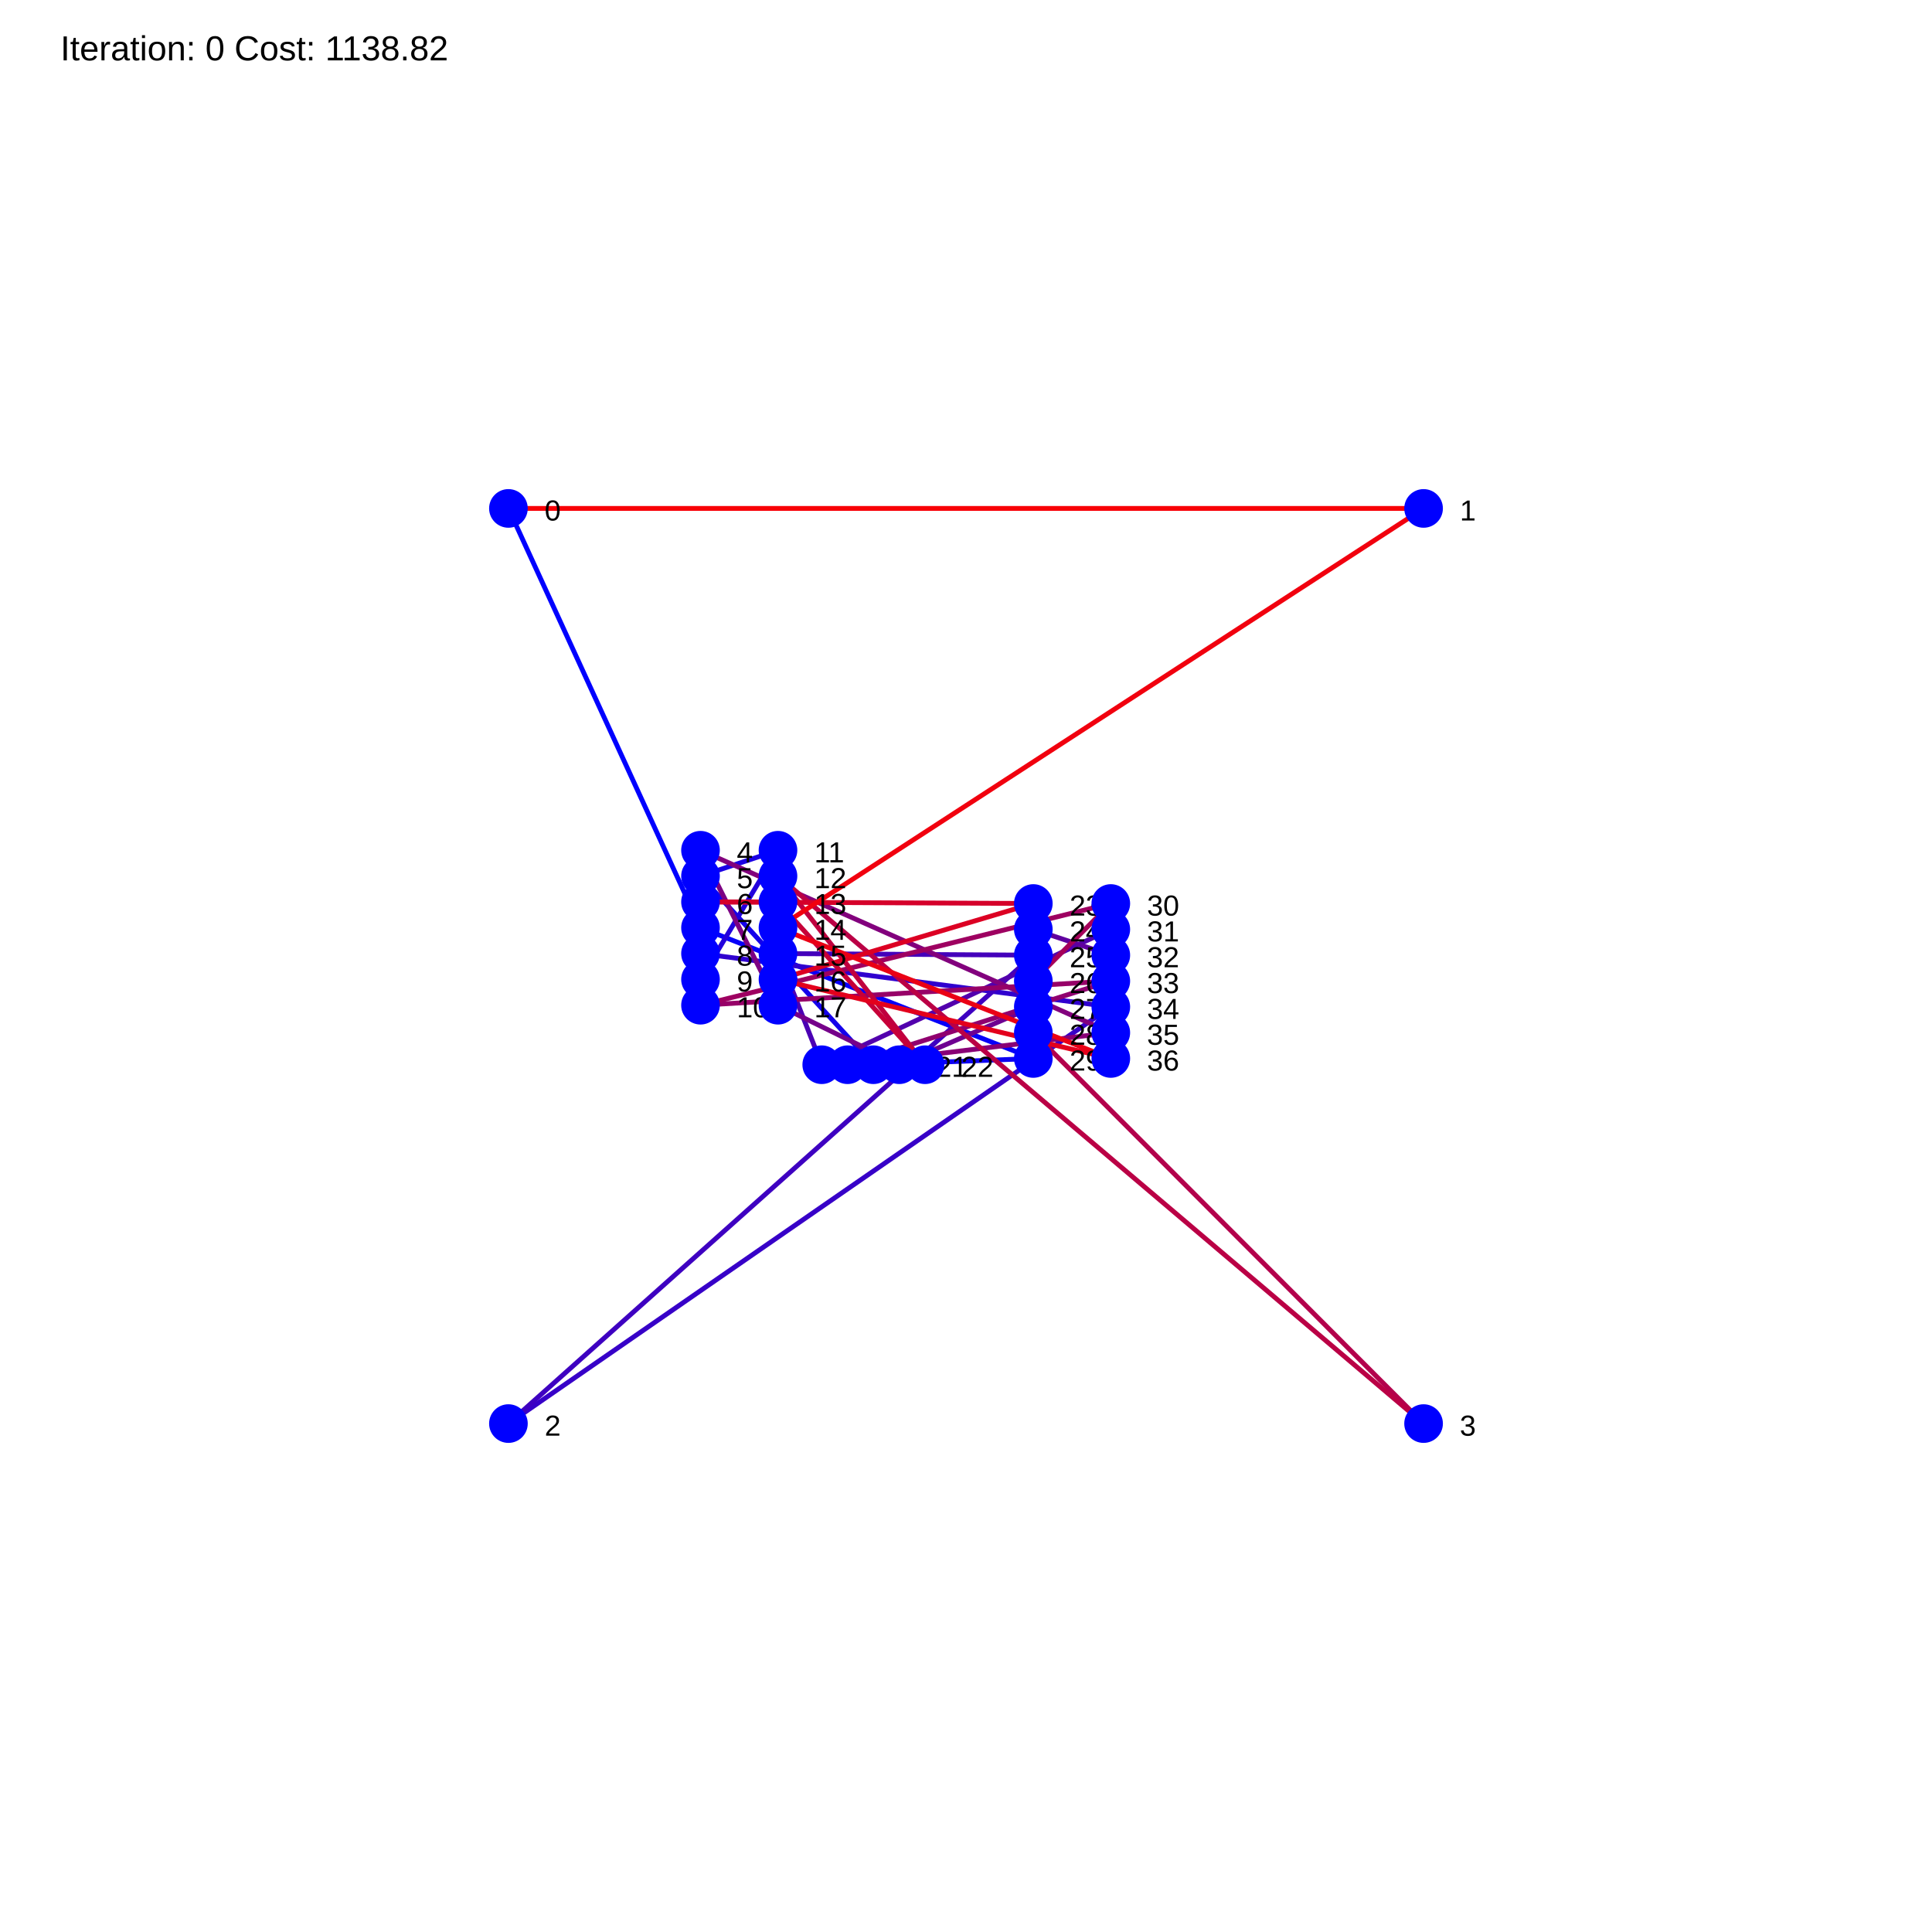
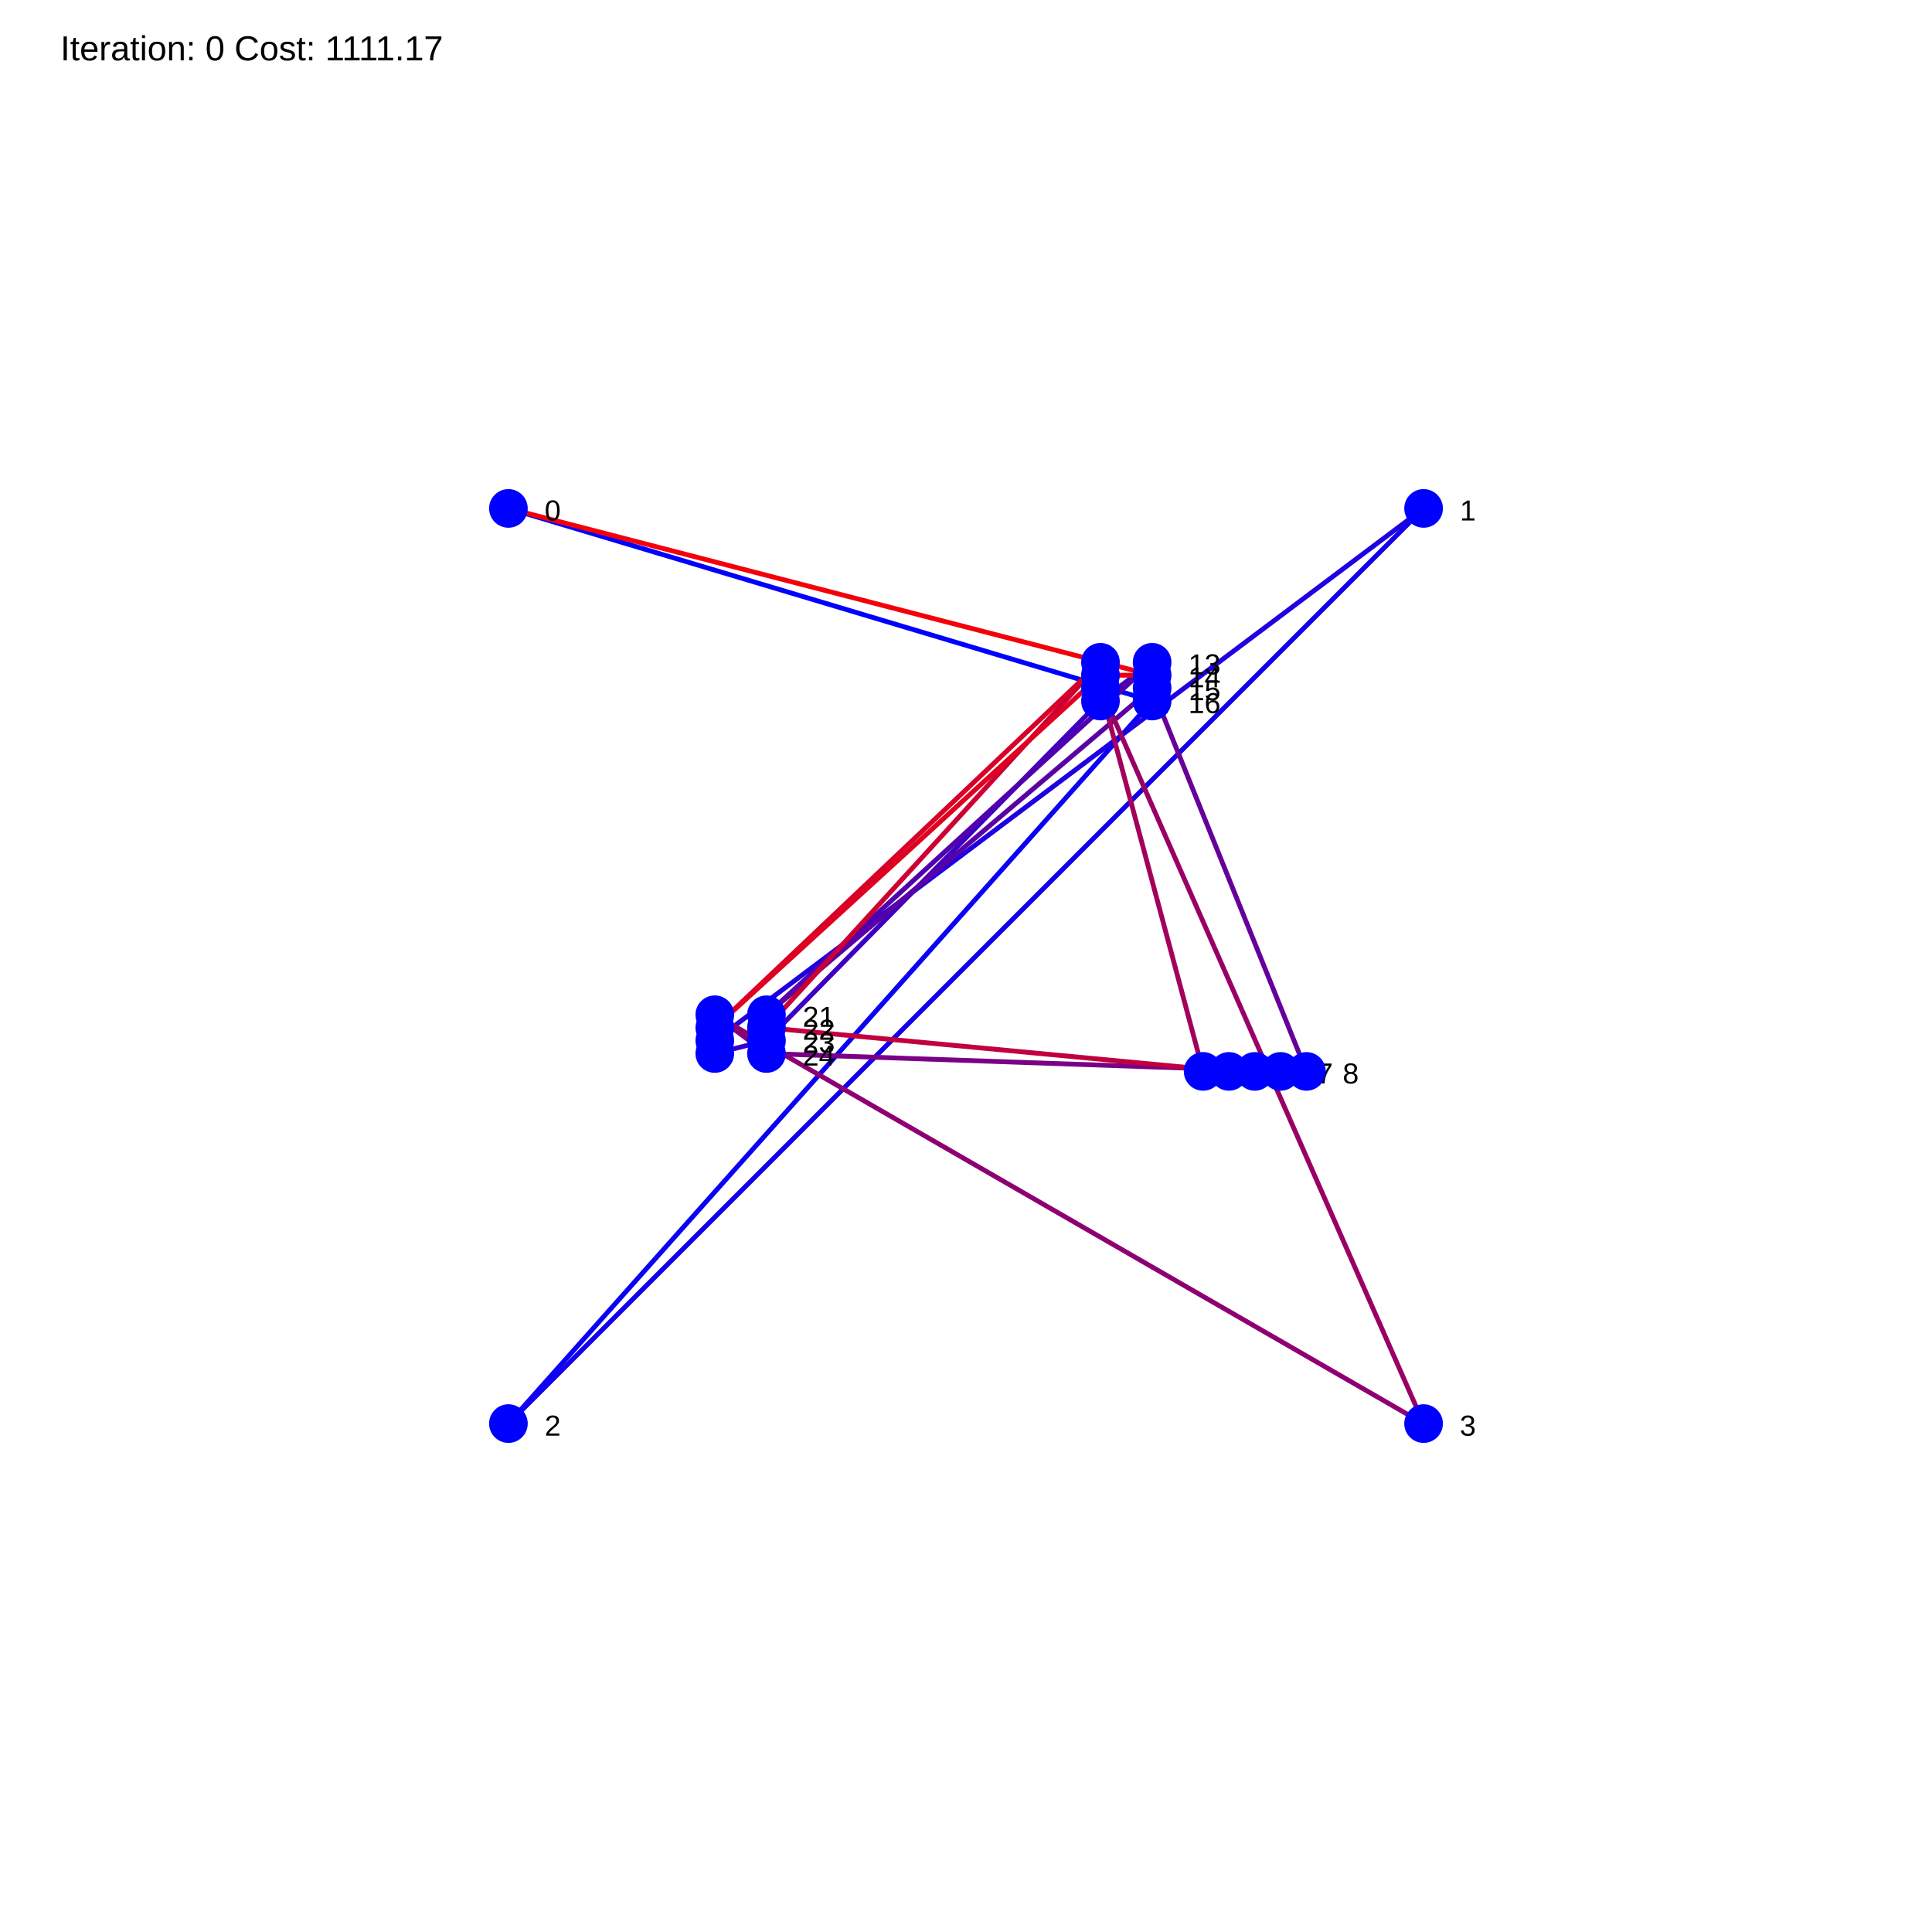
<svg xmlns="http://www.w3.org/2000/svg" width="800" height="800" viewBox="-189.474 -189.474 800 800">
  <rect x="-189.474" y="-189.474" width="800" height="800" fill="white" />
  <g>
-     <line x1="21.053" y1="21.053" x2="100.591" y2="194.68" stroke="rgb(0,0,255)" stroke-width="2" />
-     <line x1="100.591" y1="194.68" x2="238.401" y2="248.819" stroke="rgb(6,0,249)" stroke-width="2" />
-     <line x1="238.401" y1="248.819" x2="172.183" y2="251.407" stroke="rgb(13,0,242)" stroke-width="2" />
-     <line x1="172.183" y1="251.407" x2="100.591" y2="173.291" stroke="rgb(20,0,235)" stroke-width="2" />
-     <line x1="100.591" y1="173.291" x2="132.675" y2="162.596" stroke="rgb(27,0,228)" stroke-width="2" />
-     <line x1="132.675" y1="162.596" x2="100.591" y2="216.07" stroke="rgb(34,0,221)" stroke-width="2" />
-     <line x1="100.591" y1="216.07" x2="100.591" y2="205.375" stroke="rgb(41,0,214)" stroke-width="2" />
-     <line x1="100.591" y1="205.375" x2="270.485" y2="227.429" stroke="rgb(48,0,207)" stroke-width="2" />
-     <line x1="270.485" y1="227.429" x2="21.053" y2="400" stroke="rgb(55,0,200)" stroke-width="2" />
-     <line x1="21.053" y1="400" x2="238.401" y2="206.04" stroke="rgb(62,0,193)" stroke-width="2" />
-     <line x1="238.401" y1="206.04" x2="132.675" y2="205.375" stroke="rgb(68,0,187)" stroke-width="2" />
-     <line x1="132.675" y1="205.375" x2="150.793" y2="251.407" stroke="rgb(75,0,180)" stroke-width="2" />
-     <line x1="150.793" y1="251.407" x2="270.485" y2="195.345" stroke="rgb(82,0,173)" stroke-width="2" />
-     <line x1="270.485" y1="195.345" x2="270.485" y2="206.04" stroke="rgb(89,0,166)" stroke-width="2" />
-     <line x1="270.485" y1="206.04" x2="238.401" y2="195.345" stroke="rgb(96,0,159)" stroke-width="2" />
-     <line x1="238.401" y1="195.345" x2="238.401" y2="227.429" stroke="rgb(103,0,152)" stroke-width="2" />
-     <line x1="238.401" y1="227.429" x2="182.878" y2="251.407" stroke="rgb(110,0,145)" stroke-width="2" />
-     <line x1="182.878" y1="251.407" x2="132.675" y2="226.764" stroke="rgb(117,0,138)" stroke-width="2" />
-     <line x1="132.675" y1="226.764" x2="100.591" y2="162.596" stroke="rgb(124,0,131)" stroke-width="2" />
-     <line x1="100.591" y1="162.596" x2="270.485" y2="238.124" stroke="rgb(130,0,125)" stroke-width="2" />
-     <line x1="270.485" y1="238.124" x2="161.488" y2="251.407" stroke="rgb(137,0,118)" stroke-width="2" />
-     <line x1="161.488" y1="251.407" x2="270.485" y2="216.735" stroke="rgb(144,0,111)" stroke-width="2" />
-     <line x1="270.485" y1="216.735" x2="100.591" y2="226.764" stroke="rgb(151,0,104)" stroke-width="2" />
-     <line x1="100.591" y1="226.764" x2="270.485" y2="184.65" stroke="rgb(158,0,97)" stroke-width="2" />
-     <line x1="270.485" y1="184.65" x2="238.401" y2="216.735" stroke="rgb(165,0,90)" stroke-width="2" />
-     <line x1="238.401" y1="216.735" x2="238.401" y2="238.124" stroke="rgb(172,0,83)" stroke-width="2" />
-     <line x1="238.401" y1="238.124" x2="400" y2="400" stroke="rgb(179,0,76)" stroke-width="2" />
-     <line x1="400" y1="400" x2="132.675" y2="173.291" stroke="rgb(186,0,69)" stroke-width="2" />
-     <line x1="132.675" y1="173.291" x2="193.572" y2="251.407" stroke="rgb(192,0,63)" stroke-width="2" />
-     <line x1="193.572" y1="251.407" x2="132.675" y2="183.986" stroke="rgb(199,0,56)" stroke-width="2" />
-     <line x1="132.675" y1="183.986" x2="100.591" y2="183.986" stroke="rgb(206,0,49)" stroke-width="2" />
-     <line x1="100.591" y1="183.986" x2="238.401" y2="184.65" stroke="rgb(213,0,42)" stroke-width="2" />
-     <line x1="238.401" y1="184.65" x2="132.675" y2="216.07" stroke="rgb(220,0,35)" stroke-width="2" />
-     <line x1="132.675" y1="216.07" x2="270.485" y2="248.819" stroke="rgb(227,0,28)" stroke-width="2" />
-     <line x1="270.485" y1="248.819" x2="132.675" y2="194.68" stroke="rgb(234,0,21)" stroke-width="2" />
-     <line x1="132.675" y1="194.68" x2="400" y2="21.053" stroke="rgb(241,0,14)" stroke-width="2" />
-     <line x1="400" y1="21.053" x2="21.053" y2="21.053" stroke="rgb(248,0,7)" stroke-width="2" />
+     <line x1="21.053" y1="21.053" x2="287.596" y2="100.808" stroke="rgb(0,0,255)" stroke-width="2" />
+     <line x1="287.596" y1="100.808" x2="21.053" y2="400" stroke="rgb(10,0,245)" stroke-width="2" />
+     <line x1="21.053" y1="400" x2="400" y2="21.053" stroke="rgb(20,0,235)" stroke-width="2" />
+     <line x1="400" y1="21.053" x2="106.513" y2="241.413" stroke="rgb(30,0,225)" stroke-width="2" />
+     <line x1="106.513" y1="241.413" x2="106.513" y2="246.76" stroke="rgb(40,0,215)" stroke-width="2" />
+     <line x1="106.513" y1="246.76" x2="127.902" y2="241.413" stroke="rgb(51,0,204)" stroke-width="2" />
+     <line x1="127.902" y1="241.413" x2="266.207" y2="100.808" stroke="rgb(61,0,194)" stroke-width="2" />
+     <line x1="266.207" y1="100.808" x2="287.596" y2="84.766" stroke="rgb(71,0,184)" stroke-width="2" />
+     <line x1="287.596" y1="84.766" x2="127.902" y2="230.718" stroke="rgb(81,0,174)" stroke-width="2" />
+     <line x1="127.902" y1="230.718" x2="287.596" y2="95.461" stroke="rgb(91,0,164)" stroke-width="2" />
+     <line x1="287.596" y1="95.461" x2="351.492" y2="254.169" stroke="rgb(102,0,153)" stroke-width="2" />
+     <line x1="351.492" y1="254.169" x2="340.797" y2="254.169" stroke="rgb(112,0,143)" stroke-width="2" />
+     <line x1="340.797" y1="254.169" x2="127.902" y2="246.76" stroke="rgb(122,0,133)" stroke-width="2" />
+     <line x1="127.902" y1="246.76" x2="106.513" y2="230.718" stroke="rgb(132,0,123)" stroke-width="2" />
+     <line x1="106.513" y1="230.718" x2="400" y2="400" stroke="rgb(142,0,113)" stroke-width="2" />
+     <line x1="400" y1="400" x2="266.207" y2="95.461" stroke="rgb(153,0,102)" stroke-width="2" />
+     <line x1="266.207" y1="95.461" x2="308.713" y2="254.169" stroke="rgb(163,0,92)" stroke-width="2" />
+     <line x1="308.713" y1="254.169" x2="330.102" y2="254.169" stroke="rgb(173,0,82)" stroke-width="2" />
+     <line x1="330.102" y1="254.169" x2="319.408" y2="254.169" stroke="rgb(183,0,72)" stroke-width="2" />
+     <line x1="319.408" y1="254.169" x2="127.902" y2="236.065" stroke="rgb(193,0,62)" stroke-width="2" />
+     <line x1="127.902" y1="236.065" x2="266.207" y2="84.766" stroke="rgb(204,0,51)" stroke-width="2" />
+     <line x1="266.207" y1="84.766" x2="106.513" y2="236.065" stroke="rgb(214,0,41)" stroke-width="2" />
+     <line x1="106.513" y1="236.065" x2="266.207" y2="90.114" stroke="rgb(224,0,31)" stroke-width="2" />
+     <line x1="266.207" y1="90.114" x2="287.596" y2="90.114" stroke="rgb(234,0,21)" stroke-width="2" />
+     <line x1="287.596" y1="90.114" x2="21.053" y2="21.053" stroke="rgb(244,0,11)" stroke-width="2" />
  </g>
  <g>
    <circle cx="21.053" cy="21.053" r="8" fill="blue" />
    <text x="36.053" y="26.053" font-family="Arial" font-size="12" fill="black">0</text>
    <circle cx="400" cy="21.053" r="8" fill="blue" />
    <text x="415" y="26.053" font-family="Arial" font-size="12" fill="black">1</text>
    <circle cx="21.053" cy="400" r="8" fill="blue" />
    <text x="36.053" y="405" font-family="Arial" font-size="12" fill="black">2</text>
    <circle cx="400" cy="400" r="8" fill="blue" />
    <text x="415" y="405" font-family="Arial" font-size="12" fill="black">3</text>
-     <circle cx="100.591" cy="162.596" r="8" fill="blue" />
-     <text x="115.591" y="167.596" font-family="Arial" font-size="12" fill="black">4</text>
-     <circle cx="100.591" cy="173.291" r="8" fill="blue" />
-     <text x="115.591" y="178.291" font-family="Arial" font-size="12" fill="black">5</text>
-     <circle cx="100.591" cy="183.986" r="8" fill="blue" />
-     <text x="115.591" y="188.986" font-family="Arial" font-size="12" fill="black">6</text>
-     <circle cx="100.591" cy="194.68" r="8" fill="blue" />
-     <text x="115.591" y="199.68" font-family="Arial" font-size="12" fill="black">7</text>
-     <circle cx="100.591" cy="205.375" r="8" fill="blue" />
-     <text x="115.591" y="210.375" font-family="Arial" font-size="12" fill="black">8</text>
-     <circle cx="100.591" cy="216.07" r="8" fill="blue" />
-     <text x="115.591" y="221.07" font-family="Arial" font-size="12" fill="black">9</text>
-     <circle cx="100.591" cy="226.764" r="8" fill="blue" />
-     <text x="115.591" y="231.764" font-family="Arial" font-size="12" fill="black">10</text>
-     <circle cx="132.675" cy="162.596" r="8" fill="blue" />
-     <text x="147.675" y="167.596" font-family="Arial" font-size="12" fill="black">11</text>
-     <circle cx="132.675" cy="173.291" r="8" fill="blue" />
-     <text x="147.675" y="178.291" font-family="Arial" font-size="12" fill="black">12</text>
-     <circle cx="132.675" cy="183.986" r="8" fill="blue" />
-     <text x="147.675" y="188.986" font-family="Arial" font-size="12" fill="black">13</text>
-     <circle cx="132.675" cy="194.68" r="8" fill="blue" />
-     <text x="147.675" y="199.68" font-family="Arial" font-size="12" fill="black">14</text>
-     <circle cx="132.675" cy="205.375" r="8" fill="blue" />
-     <text x="147.675" y="210.375" font-family="Arial" font-size="12" fill="black">15</text>
-     <circle cx="132.675" cy="216.07" r="8" fill="blue" />
-     <text x="147.675" y="221.07" font-family="Arial" font-size="12" fill="black">16</text>
-     <circle cx="132.675" cy="226.764" r="8" fill="blue" />
-     <text x="147.675" y="231.764" font-family="Arial" font-size="12" fill="black">17</text>
-     <circle cx="150.793" cy="251.407" r="8" fill="blue" />
-     <text x="165.793" y="256.407" font-family="Arial" font-size="12" fill="black">18</text>
-     <circle cx="161.488" cy="251.407" r="8" fill="blue" />
-     <text x="176.488" y="256.407" font-family="Arial" font-size="12" fill="black">19</text>
-     <circle cx="172.183" cy="251.407" r="8" fill="blue" />
-     <text x="187.183" y="256.407" font-family="Arial" font-size="12" fill="black">20</text>
-     <circle cx="182.878" cy="251.407" r="8" fill="blue" />
-     <text x="197.878" y="256.407" font-family="Arial" font-size="12" fill="black">21</text>
-     <circle cx="193.572" cy="251.407" r="8" fill="blue" />
-     <text x="208.572" y="256.407" font-family="Arial" font-size="12" fill="black">22</text>
-     <circle cx="238.401" cy="184.65" r="8" fill="blue" />
-     <text x="253.401" y="189.65" font-family="Arial" font-size="12" fill="black">23</text>
-     <circle cx="238.401" cy="195.345" r="8" fill="blue" />
-     <text x="253.401" y="200.345" font-family="Arial" font-size="12" fill="black">24</text>
-     <circle cx="238.401" cy="206.04" r="8" fill="blue" />
-     <text x="253.401" y="211.04" font-family="Arial" font-size="12" fill="black">25</text>
-     <circle cx="238.401" cy="216.735" r="8" fill="blue" />
-     <text x="253.401" y="221.735" font-family="Arial" font-size="12" fill="black">26</text>
-     <circle cx="238.401" cy="227.429" r="8" fill="blue" />
-     <text x="253.401" y="232.429" font-family="Arial" font-size="12" fill="black">27</text>
-     <circle cx="238.401" cy="238.124" r="8" fill="blue" />
-     <text x="253.401" y="243.124" font-family="Arial" font-size="12" fill="black">28</text>
-     <circle cx="238.401" cy="248.819" r="8" fill="blue" />
-     <text x="253.401" y="253.819" font-family="Arial" font-size="12" fill="black">29</text>
-     <circle cx="270.485" cy="184.65" r="8" fill="blue" />
-     <text x="285.485" y="189.65" font-family="Arial" font-size="12" fill="black">30</text>
-     <circle cx="270.485" cy="195.345" r="8" fill="blue" />
-     <text x="285.485" y="200.345" font-family="Arial" font-size="12" fill="black">31</text>
-     <circle cx="270.485" cy="206.04" r="8" fill="blue" />
-     <text x="285.485" y="211.04" font-family="Arial" font-size="12" fill="black">32</text>
-     <circle cx="270.485" cy="216.735" r="8" fill="blue" />
-     <text x="285.485" y="221.735" font-family="Arial" font-size="12" fill="black">33</text>
-     <circle cx="270.485" cy="227.429" r="8" fill="blue" />
-     <text x="285.485" y="232.429" font-family="Arial" font-size="12" fill="black">34</text>
-     <circle cx="270.485" cy="238.124" r="8" fill="blue" />
-     <text x="285.485" y="243.124" font-family="Arial" font-size="12" fill="black">35</text>
-     <circle cx="270.485" cy="248.819" r="8" fill="blue" />
-     <text x="285.485" y="253.819" font-family="Arial" font-size="12" fill="black">36</text>
+     <circle cx="308.713" cy="254.169" r="8" fill="blue" />
+     <text x="323.713" y="259.169" font-family="Arial" font-size="12" fill="black">4</text>
+     <circle cx="319.408" cy="254.169" r="8" fill="blue" />
+     <text x="334.408" y="259.169" font-family="Arial" font-size="12" fill="black">5</text>
+     <circle cx="330.102" cy="254.169" r="8" fill="blue" />
+     <text x="345.102" y="259.169" font-family="Arial" font-size="12" fill="black">6</text>
+     <circle cx="340.797" cy="254.169" r="8" fill="blue" />
+     <text x="355.797" y="259.169" font-family="Arial" font-size="12" fill="black">7</text>
+     <circle cx="351.492" cy="254.169" r="8" fill="blue" />
+     <text x="366.492" y="259.169" font-family="Arial" font-size="12" fill="black">8</text>
+     <circle cx="266.207" cy="84.766" r="8" fill="blue" />
+     <text x="281.207" y="89.766" font-family="Arial" font-size="12" fill="black">9</text>
+     <circle cx="266.207" cy="90.114" r="8" fill="blue" />
+     <text x="281.207" y="95.114" font-family="Arial" font-size="12" fill="black">10</text>
+     <circle cx="266.207" cy="95.461" r="8" fill="blue" />
+     <text x="281.207" y="100.461" font-family="Arial" font-size="12" fill="black">11</text>
+     <circle cx="266.207" cy="100.808" r="8" fill="blue" />
+     <text x="281.207" y="105.808" font-family="Arial" font-size="12" fill="black">12</text>
+     <circle cx="287.596" cy="84.766" r="8" fill="blue" />
+     <text x="302.596" y="89.766" font-family="Arial" font-size="12" fill="black">13</text>
+     <circle cx="287.596" cy="90.114" r="8" fill="blue" />
+     <text x="302.596" y="95.114" font-family="Arial" font-size="12" fill="black">14</text>
+     <circle cx="287.596" cy="95.461" r="8" fill="blue" />
+     <text x="302.596" y="100.461" font-family="Arial" font-size="12" fill="black">15</text>
+     <circle cx="287.596" cy="100.808" r="8" fill="blue" />
+     <text x="302.596" y="105.808" font-family="Arial" font-size="12" fill="black">16</text>
+     <circle cx="106.513" cy="230.718" r="8" fill="blue" />
+     <text x="121.513" y="235.718" font-family="Arial" font-size="12" fill="black">17</text>
+     <circle cx="106.513" cy="236.065" r="8" fill="blue" />
+     <text x="121.513" y="241.065" font-family="Arial" font-size="12" fill="black">18</text>
+     <circle cx="106.513" cy="241.413" r="8" fill="blue" />
+     <text x="121.513" y="246.413" font-family="Arial" font-size="12" fill="black">19</text>
+     <circle cx="106.513" cy="246.76" r="8" fill="blue" />
+     <text x="121.513" y="251.76" font-family="Arial" font-size="12" fill="black">20</text>
+     <circle cx="127.902" cy="230.718" r="8" fill="blue" />
+     <text x="142.902" y="235.718" font-family="Arial" font-size="12" fill="black">21</text>
+     <circle cx="127.902" cy="236.065" r="8" fill="blue" />
+     <text x="142.902" y="241.065" font-family="Arial" font-size="12" fill="black">22</text>
+     <circle cx="127.902" cy="241.413" r="8" fill="blue" />
+     <text x="142.902" y="246.413" font-family="Arial" font-size="12" fill="black">23</text>
+     <circle cx="127.902" cy="246.76" r="8" fill="blue" />
+     <text x="142.902" y="251.76" font-family="Arial" font-size="12" fill="black">24</text>
  </g>
-   <text x="-164.474" y="-164.474" font-family="Arial" font-size="14.4" fill="black">Iteration: 0 Cost: 1138.82</text>
+   <text x="-164.474" y="-164.474" font-family="Arial" font-size="14.4" fill="black">Iteration: 0 Cost: 1111.17</text>
</svg>
